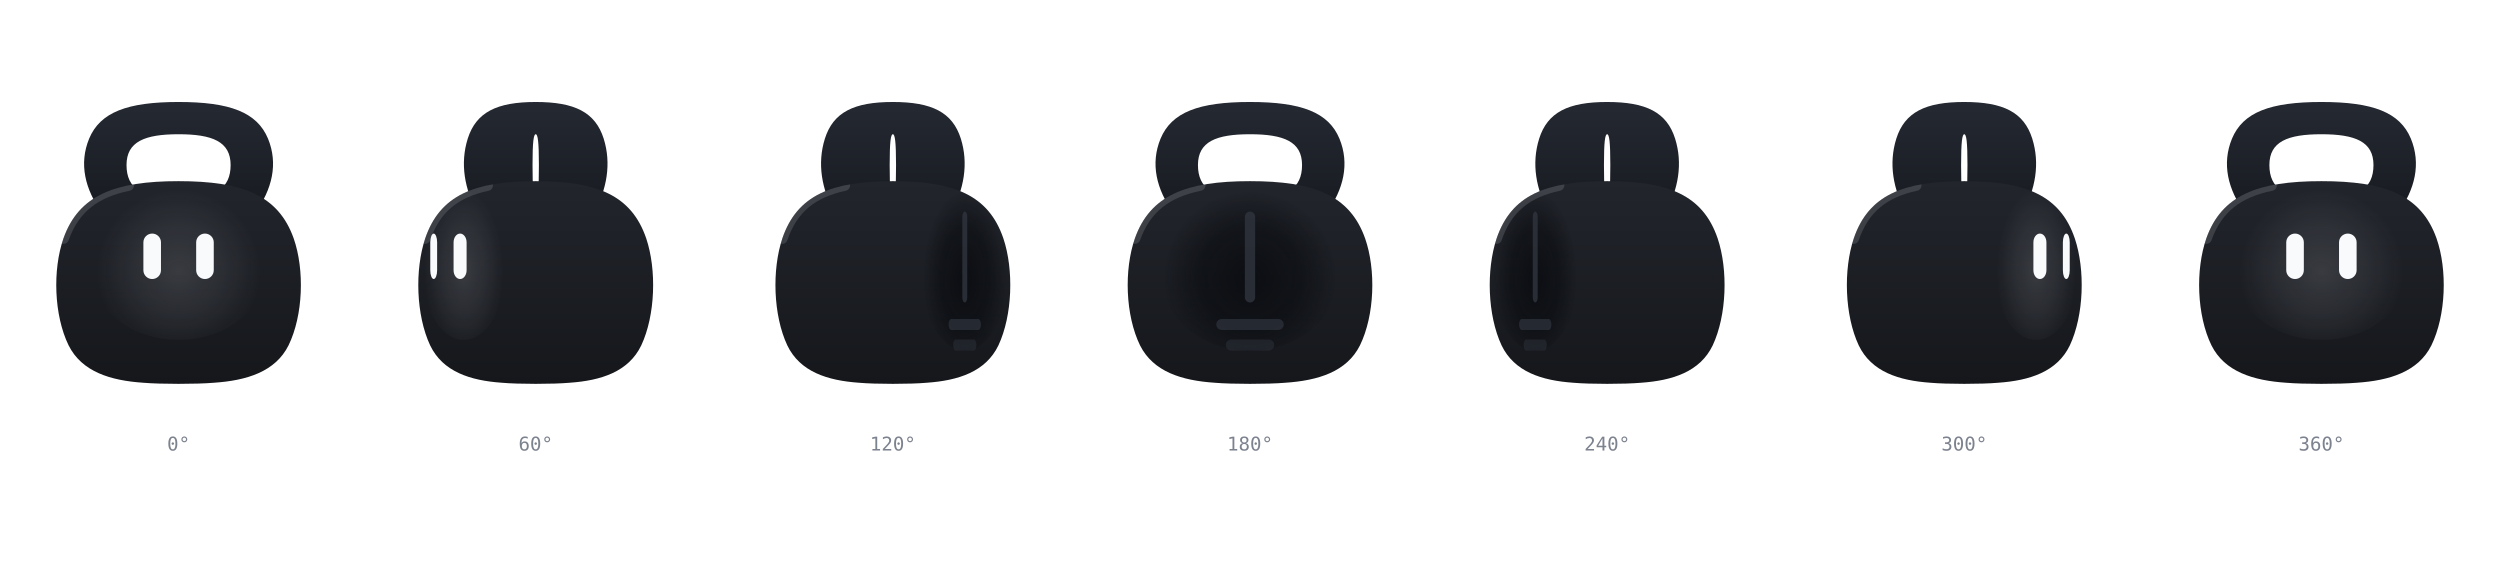
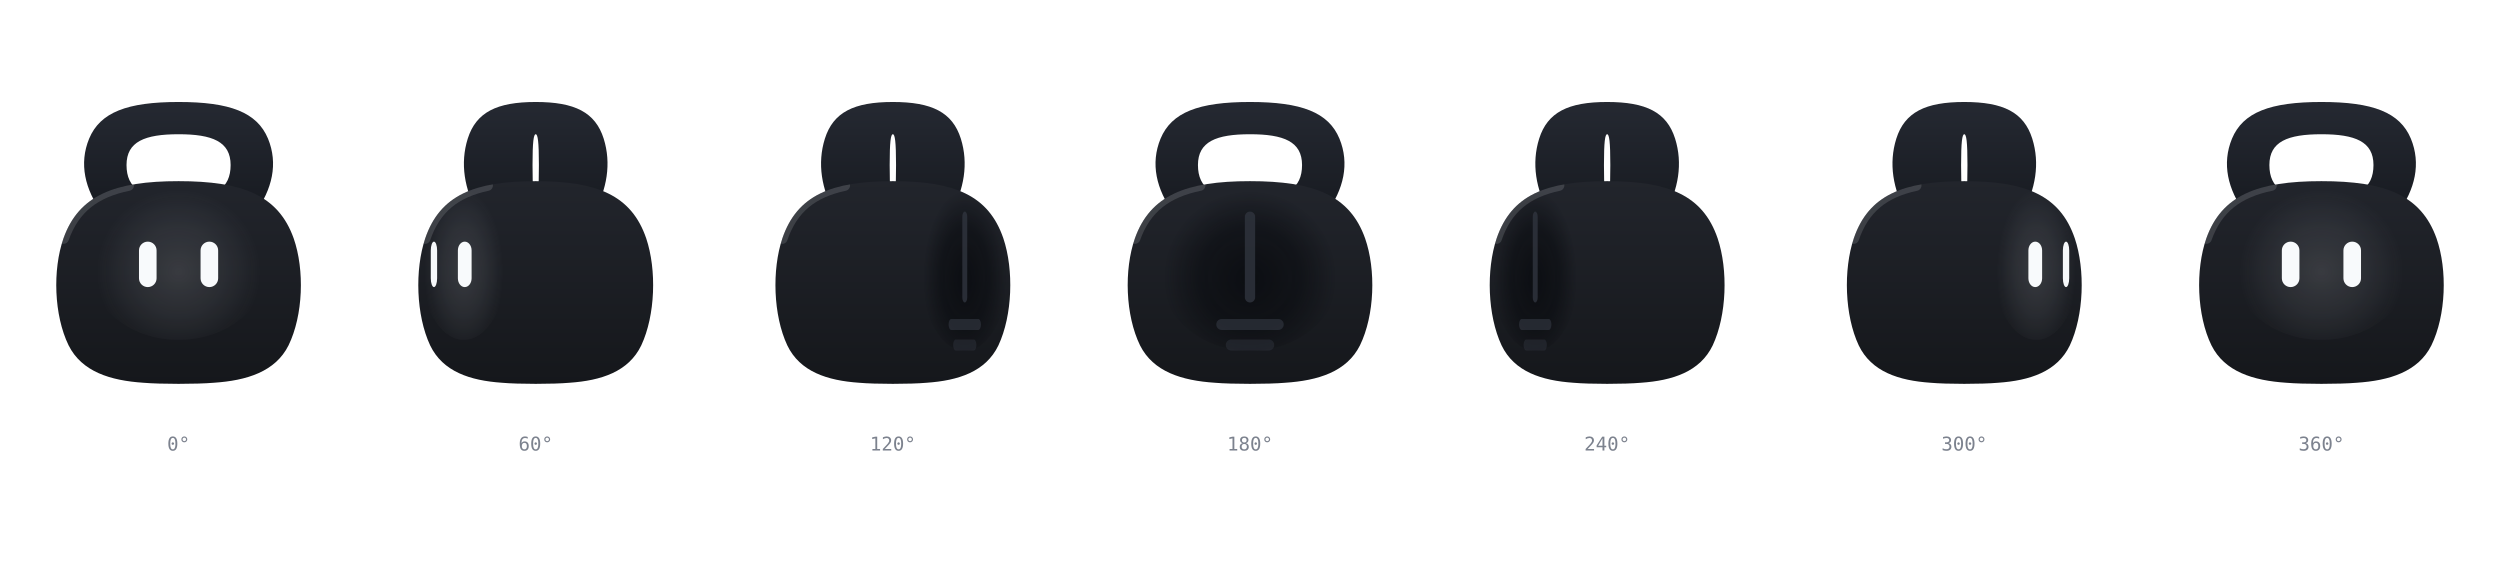
<svg xmlns="http://www.w3.org/2000/svg" width="2660" height="600" viewBox="0 0 2660 600" fill="none" role="img" aria-labelledby="turn-title">
  <defs>
    <linearGradient id="bodyFill" x1="0" y1="-140" x2="0" y2="140" gradientUnits="userSpaceOnUse">
      <stop offset="0" stop-color="#22252C" />
      <stop offset="1" stop-color="#15171B" />
    </linearGradient>
    <linearGradient id="handleFill" x1="0" y1="-78" x2="0" y2="78" gradientUnits="userSpaceOnUse">
      <stop offset="0" stop-color="#252932" />
      <stop offset="1" stop-color="#171A20" />
    </linearGradient>
    <radialGradient id="frontField" cx="0" cy="-14" r="112" gradientUnits="userSpaceOnUse">
      <stop offset="0" stop-color="#FFFFFF" stop-opacity="0.125" />
      <stop offset="0.55" stop-color="#E8ECF4" stop-opacity="0.071" />
      <stop offset="1" stop-color="#E8ECF4" stop-opacity="0" />
    </radialGradient>
    <radialGradient id="backField" cx="0" cy="-6" r="118" gradientUnits="userSpaceOnUse">
      <stop offset="0" stop-color="#05070B" stop-opacity="0.69" />
      <stop offset="0.6" stop-color="#05070B" stop-opacity="0.455" />
      <stop offset="1" stop-color="#05070B" stop-opacity="0" />
    </radialGradient>
    <radialGradient id="topShade" cx="0" cy="6" r="74" gradientUnits="userSpaceOnUse">
      <stop offset="0" stop-color="#0C0E12" stop-opacity="0.722" />
      <stop offset="0.5" stop-color="#0C0E12" stop-opacity="0.369" />
      <stop offset="1" stop-color="#0C0E12" stop-opacity="0" />
    </radialGradient>
    <clipPath id="bodyMask">
      <path d="M 0 -137.5 C 87 -137.5 136 -118.5 157 -59.5 C 172.04 -16.51 170 45.5 150 86.5 C 132 122.5 93 134.5 48 137.5 C 25 139.5 -25 139.5 -48 137.5 C -93 134.5 -132 122.5 -150 86.5 C -170 45.5 -172 -16.5 -157 -59.5 C -136 -118.5 -87 -137.5 0 -137.5 Z" />
    </clipPath>
    <clipPath id="handleMask" clip-rule="evenodd">
      <path d="M 0 -76 C 70 -76 107 -62 122 -26 C 136 8 128 43 104 76 C 34.67 76 -34.67 76 -104 76 C -128 43 -136 8 -122 -26 C -107 -62 -70 -76 0 -76 Z M 0 -32 C -46 -32 -71 -22 -71 10 C -71 42 -50 56 0 56 C 50 56 71 42 71 10 C 71 -22 46 -32 0 -32 Z" clip-rule="evenodd" />
    </clipPath>
  </defs>
  <g id="facing-0" transform="translate(190 300) scale(0.78)">
    <clipPath id="cellMask-0">
      <path transform="scale(1 1)" d="M 0 -137.5 C 87 -137.5 136 -118.5 157 -59.5 C 172.04 -16.51 170 45.5 150 86.5 C 132 122.5 93 134.5 48 137.5 C 25 139.5 -25 139.5 -48 137.5 C -93 134.5 -132 122.5 -150 86.5 C -170 45.5 -172 -16.5 -157 -59.5 C -136 -118.5 -87 -137.5 0 -137.5 Z" />
    </clipPath>
    <g transform="translate(0 -169.5) scale(1 1)">
      <path fill-rule="evenodd" clip-rule="evenodd" d="M 0 -76 C 70 -76 107 -62 122 -26 C 136 8 128 43 104 76 C 34.67 76 -34.67 76 -104 76 C -128 43 -136 8 -122 -26 C -107 -62 -70 -76 0 -76 Z M 0 -32 C -46 -32 -71 -22 -71 10 C -71 42 -50 56 0 56 C 50 56 71 42 71 10 C 71 -22 46 -32 0 -32 Z" fill="url(#handleFill)" />
    </g>
    <g transform="scale(1 1)">
      <path d="M 0 -137.5 C 87 -137.5 136 -118.5 157 -59.5 C 172.04 -16.51 170 45.5 150 86.5 C 132 122.5 93 134.5 48 137.5 C 25 139.5 -25 139.5 -48 137.5 C -93 134.5 -132 122.5 -150 86.5 C -170 45.5 -172 -16.5 -157 -59.5 C -136 -118.5 -87 -137.5 0 -137.5 Z" fill="url(#bodyFill)" />
      <g id="depth" clip-path="url(#bodyMask)">
        <ellipse id="top-shade" cx="0" cy="-168" rx="160" ry="75" fill="url(#topShade)" />
        <g id="turn-front" transform="translate(0 0) scale(1 1)" opacity="1">
          <ellipse cx="0" cy="-28" rx="125" ry="107" fill="url(#frontField)" />
        </g>
        <g id="turn-back" transform="translate(0 0) scale(1 1)" opacity="0">
          <ellipse cx="0" cy="-18" rx="125" ry="112" fill="url(#backField)" />
          <rect x="-7" y="-96" width="14" height="124" rx="7" fill="#2E323C" opacity="0.85" />
          <rect x="-46" y="50.5" width="92" height="15" rx="7.5" fill="#2E323C" opacity="0.72" />
          <rect x="-33" y="78.5" width="66" height="15" rx="7.5" fill="#2E323C" opacity="0.5" />
        </g>
        <path id="rim-light" d="M -157 -59.5 C -142.3 -100.8 -113.88 -122.5 -68.31 -131.8" fill="none" stroke="#9C9EA5" stroke-width="15" stroke-linecap="round" stroke-linejoin="round" opacity="0.24" />
      </g>
    </g>
    <g clip-path="url(#cellMask-0)">
-       <g transform="translate(0 -35)">
-         <g transform="translate(-36 0) scale(1 1)" opacity="1">
-           <rect x="-12" y="-31" width="24" height="62" rx="12" fill="#F8FAFC" />
-         </g>
-         <g transform="translate(36 0) scale(1 1)" opacity="1">
+       <g transform="translate(0 -24)">
+         <g transform="translate(-42 0) scale(1 1)" opacity="1">
+           <rect x="-12" y="-31" width="24" height="62" rx="12" fill="#F8FAFC" />
+         </g>
+         <g transform="translate(42 0) scale(1 1)" opacity="1">
          <rect x="-12" y="-31" width="24" height="62" rx="12" fill="#F8FAFC" />
        </g>
      </g>
    </g>
    <text x="0" y="230" text-anchor="middle" font-family="ui-monospace, monospace" font-size="26" fill="#7C828E">0°</text>
  </g>
  <g id="facing-60" transform="translate(570 300) scale(0.78)">
    <clipPath id="cellMask-60">
      <path transform="scale(0.96 1)" d="M 0 -137.5 C 87 -137.5 136 -118.5 157 -59.5 C 172.04 -16.51 170 45.5 150 86.5 C 132 122.5 93 134.5 48 137.5 C 25 139.5 -25 139.5 -48 137.5 C -93 134.5 -132 122.5 -150 86.5 C -170 45.5 -172 -16.5 -157 -59.5 C -136 -118.5 -87 -137.5 0 -137.5 Z" />
    </clipPath>
    <g transform="translate(0 -169.5) scale(0.76 1)">
      <path fill-rule="evenodd" clip-rule="evenodd" d="M 0 -76 C 70 -76 107 -62 122 -26 C 136 8 128 43 104 76 C 34.67 76 -34.67 76 -104 76 C -128 43 -136 8 -122 -26 C -107 -62 -70 -76 0 -76 Z M 0 -32 C -3.71 -32 -5.72 -22 -5.72 10 C -5.72 42 -4.03 56 0 56 C 4.03 56 5.72 42 5.72 10 C 5.72 -22 3.71 -32 0 -32 Z" fill="url(#handleFill)" />
    </g>
    <g transform="scale(0.96 1)">
      <path d="M 0 -137.5 C 87 -137.5 136 -118.5 157 -59.5 C 172.04 -16.51 170 45.5 150 86.5 C 132 122.5 93 134.5 48 137.5 C 25 139.5 -25 139.5 -48 137.5 C -93 134.5 -132 122.5 -150 86.5 C -170 45.5 -172 -16.5 -157 -59.5 C -136 -118.5 -87 -137.5 0 -137.5 Z" fill="url(#bodyFill)" />
      <g id="depth" clip-path="url(#bodyMask)">
        <ellipse id="top-shade" cx="0" cy="-168" rx="160" ry="75" fill="url(#topShade)" />
        <g id="turn-front" transform="translate(-102.19 0) scale(0.5 1)" opacity="1">
          <ellipse cx="0" cy="-28" rx="125" ry="107" fill="url(#frontField)" />
        </g>
        <g id="turn-back" transform="translate(102.19 0) scale(0.5 1)" opacity="0">
          <ellipse cx="0" cy="-18" rx="125" ry="112" fill="url(#backField)" />
          <rect x="-7" y="-96" width="14" height="124" rx="7" fill="#2E323C" opacity="0.85" />
          <rect x="-46" y="50.5" width="92" height="15" rx="7.5" fill="#2E323C" opacity="0.72" />
          <rect x="-33" y="78.5" width="66" height="15" rx="7.5" fill="#2E323C" opacity="0.5" />
        </g>
        <path id="rim-light" d="M -157 -59.5 C -142.3 -100.8 -113.88 -122.5 -68.31 -131.8" fill="none" stroke="#9C9EA5" stroke-width="15" stroke-linecap="round" stroke-linejoin="round" opacity="0.24" />
      </g>
    </g>
    <g clip-path="url(#cellMask-60)">
-       <g transform="translate(0 -35)">
-         <g transform="translate(-139.16 0) scale(0.39 1)" opacity="1">
-           <rect x="-12" y="-31" width="24" height="62" rx="12" fill="#F8FAFC" />
-         </g>
-         <g transform="translate(-103.16 0) scale(0.74 1)" opacity="1">
+       <g transform="translate(0 -24)">
+         <g transform="translate(-138.81 0) scale(0.36 1)" opacity="0.99">
+           <rect x="-12" y="-31" width="24" height="62" rx="12" fill="#F8FAFC" />
+         </g>
+         <g transform="translate(-96.81 0) scale(0.78 1)" opacity="1">
          <rect x="-12" y="-31" width="24" height="62" rx="12" fill="#F8FAFC" />
        </g>
      </g>
    </g>
    <text x="0" y="230" text-anchor="middle" font-family="ui-monospace, monospace" font-size="26" fill="#7C828E">60°</text>
  </g>
  <g id="facing-120" transform="translate(950 300) scale(0.78)">
    <clipPath id="cellMask-120">
      <path transform="scale(0.96 1)" d="M 0 -137.5 C 87 -137.5 136 -118.5 157 -59.5 C 172.04 -16.51 170 45.5 150 86.5 C 132 122.5 93 134.5 48 137.5 C 25 139.5 -25 139.5 -48 137.5 C -93 134.5 -132 122.5 -150 86.5 C -170 45.5 -172 -16.5 -157 -59.5 C -136 -118.5 -87 -137.5 0 -137.5 Z" />
    </clipPath>
    <g transform="translate(0 -169.5) scale(0.76 1)">
      <path fill-rule="evenodd" clip-rule="evenodd" d="M 0 -76 C 70 -76 107 -62 122 -26 C 136 8 128 43 104 76 C 34.67 76 -34.67 76 -104 76 C -128 43 -136 8 -122 -26 C -107 -62 -70 -76 0 -76 Z M 0 -32 C -3.71 -32 -5.72 -22 -5.72 10 C -5.72 42 -4.03 56 0 56 C 4.03 56 5.72 42 5.72 10 C 5.72 -22 3.71 -32 0 -32 Z" fill="url(#handleFill)" />
    </g>
    <g transform="scale(0.96 1)">
      <path d="M 0 -137.5 C 87 -137.5 136 -118.5 157 -59.5 C 172.04 -16.51 170 45.5 150 86.5 C 132 122.5 93 134.5 48 137.5 C 25 139.5 -25 139.5 -48 137.5 C -93 134.5 -132 122.5 -150 86.5 C -170 45.5 -172 -16.5 -157 -59.5 C -136 -118.5 -87 -137.5 0 -137.5 Z" fill="url(#bodyFill)" />
      <g id="depth" clip-path="url(#bodyMask)">
        <ellipse id="top-shade" cx="0" cy="-168" rx="160" ry="75" fill="url(#topShade)" />
        <g id="turn-front" transform="translate(-102.19 0) scale(0.5 1)" opacity="0">
          <ellipse cx="0" cy="-28" rx="125" ry="107" fill="url(#frontField)" />
        </g>
        <g id="turn-back" transform="translate(102.19 0) scale(0.5 1)" opacity="1">
          <ellipse cx="0" cy="-18" rx="125" ry="112" fill="url(#backField)" />
          <rect x="-7" y="-96" width="14" height="124" rx="7" fill="#2E323C" opacity="0.85" />
          <rect x="-46" y="50.5" width="92" height="15" rx="7.5" fill="#2E323C" opacity="0.72" />
          <rect x="-33" y="78.5" width="66" height="15" rx="7.5" fill="#2E323C" opacity="0.5" />
        </g>
        <path id="rim-light" d="M -157 -59.5 C -142.3 -100.8 -113.88 -122.5 -68.31 -131.8" fill="none" stroke="#9C9EA5" stroke-width="15" stroke-linecap="round" stroke-linejoin="round" opacity="0.24" />
      </g>
    </g>
    <g clip-path="url(#cellMask-120)">
-       <g transform="translate(0 -35)">
+       <g transform="translate(0 -24)">


      </g>
    </g>
    <text x="0" y="230" text-anchor="middle" font-family="ui-monospace, monospace" font-size="26" fill="#7C828E">120°</text>
  </g>
  <g id="facing-180" transform="translate(1330 300) scale(0.78)">
    <clipPath id="cellMask-180">
      <path transform="scale(1 1)" d="M 0 -137.5 C 87 -137.5 136 -118.5 157 -59.5 C 172.04 -16.51 170 45.5 150 86.5 C 132 122.5 93 134.5 48 137.5 C 25 139.5 -25 139.5 -48 137.5 C -93 134.5 -132 122.5 -150 86.5 C -170 45.5 -172 -16.5 -157 -59.5 C -136 -118.5 -87 -137.5 0 -137.5 Z" />
    </clipPath>
    <g transform="translate(0 -169.5) scale(1 1)">
      <path fill-rule="evenodd" clip-rule="evenodd" d="M 0 -76 C 70 -76 107 -62 122 -26 C 136 8 128 43 104 76 C 34.67 76 -34.67 76 -104 76 C -128 43 -136 8 -122 -26 C -107 -62 -70 -76 0 -76 Z M 0 -32 C -46 -32 -71 -22 -71 10 C -71 42 -50 56 0 56 C 50 56 71 42 71 10 C 71 -22 46 -32 0 -32 Z" fill="url(#handleFill)" />
    </g>
    <g transform="scale(1 1)">
      <path d="M 0 -137.5 C 87 -137.5 136 -118.5 157 -59.5 C 172.04 -16.51 170 45.5 150 86.5 C 132 122.5 93 134.5 48 137.5 C 25 139.5 -25 139.5 -48 137.5 C -93 134.5 -132 122.5 -150 86.5 C -170 45.5 -172 -16.5 -157 -59.5 C -136 -118.5 -87 -137.5 0 -137.5 Z" fill="url(#bodyFill)" />
      <g id="depth" clip-path="url(#bodyMask)">
        <ellipse id="top-shade" cx="0" cy="-168" rx="160" ry="75" fill="url(#topShade)" />
        <g id="turn-front" transform="translate(0 0) scale(1 1)" opacity="0">
          <ellipse cx="0" cy="-28" rx="125" ry="107" fill="url(#frontField)" />
        </g>
        <g id="turn-back" transform="translate(0 0) scale(1 1)" opacity="1">
          <ellipse cx="0" cy="-18" rx="125" ry="112" fill="url(#backField)" />
          <rect x="-7" y="-96" width="14" height="124" rx="7" fill="#2E323C" opacity="0.85" />
          <rect x="-46" y="50.5" width="92" height="15" rx="7.5" fill="#2E323C" opacity="0.72" />
          <rect x="-33" y="78.5" width="66" height="15" rx="7.5" fill="#2E323C" opacity="0.5" />
        </g>
        <path id="rim-light" d="M -157 -59.5 C -142.3 -100.8 -113.88 -122.5 -68.31 -131.8" fill="none" stroke="#9C9EA5" stroke-width="15" stroke-linecap="round" stroke-linejoin="round" opacity="0.24" />
      </g>
    </g>
    <g clip-path="url(#cellMask-180)">
-       <g transform="translate(0 -35)">
+       <g transform="translate(0 -24)">


      </g>
    </g>
    <text x="0" y="230" text-anchor="middle" font-family="ui-monospace, monospace" font-size="26" fill="#7C828E">180°</text>
  </g>
  <g id="facing-240" transform="translate(1710 300) scale(0.78)">
    <clipPath id="cellMask-240">
      <path transform="scale(0.96 1)" d="M 0 -137.5 C 87 -137.5 136 -118.5 157 -59.5 C 172.04 -16.51 170 45.5 150 86.5 C 132 122.5 93 134.5 48 137.5 C 25 139.5 -25 139.5 -48 137.5 C -93 134.5 -132 122.5 -150 86.5 C -170 45.5 -172 -16.5 -157 -59.5 C -136 -118.5 -87 -137.5 0 -137.5 Z" />
    </clipPath>
    <g transform="translate(0 -169.5) scale(0.76 1)">
      <path fill-rule="evenodd" clip-rule="evenodd" d="M 0 -76 C 70 -76 107 -62 122 -26 C 136 8 128 43 104 76 C 34.67 76 -34.67 76 -104 76 C -128 43 -136 8 -122 -26 C -107 -62 -70 -76 0 -76 Z M 0 -32 C -3.71 -32 -5.72 -22 -5.72 10 C -5.72 42 -4.03 56 0 56 C 4.03 56 5.72 42 5.72 10 C 5.72 -22 3.71 -32 0 -32 Z" fill="url(#handleFill)" />
    </g>
    <g transform="scale(0.96 1)">
      <path d="M 0 -137.5 C 87 -137.5 136 -118.5 157 -59.5 C 172.04 -16.51 170 45.5 150 86.5 C 132 122.5 93 134.5 48 137.5 C 25 139.5 -25 139.5 -48 137.5 C -93 134.5 -132 122.5 -150 86.5 C -170 45.5 -172 -16.5 -157 -59.5 C -136 -118.5 -87 -137.5 0 -137.5 Z" fill="url(#bodyFill)" />
      <g id="depth" clip-path="url(#bodyMask)">
        <ellipse id="top-shade" cx="0" cy="-168" rx="160" ry="75" fill="url(#topShade)" />
        <g id="turn-front" transform="translate(102.19 0) scale(0.5 1)" opacity="0">
          <ellipse cx="0" cy="-28" rx="125" ry="107" fill="url(#frontField)" />
        </g>
        <g id="turn-back" transform="translate(-102.19 0) scale(0.5 1)" opacity="1">
          <ellipse cx="0" cy="-18" rx="125" ry="112" fill="url(#backField)" />
          <rect x="-7" y="-96" width="14" height="124" rx="7" fill="#2E323C" opacity="0.85" />
          <rect x="-46" y="50.5" width="92" height="15" rx="7.5" fill="#2E323C" opacity="0.72" />
          <rect x="-33" y="78.5" width="66" height="15" rx="7.5" fill="#2E323C" opacity="0.5" />
        </g>
        <path id="rim-light" d="M -157 -59.5 C -142.3 -100.8 -113.88 -122.5 -68.31 -131.8" fill="none" stroke="#9C9EA5" stroke-width="15" stroke-linecap="round" stroke-linejoin="round" opacity="0.24" />
      </g>
    </g>
    <g clip-path="url(#cellMask-240)">
-       <g transform="translate(0 -35)">
+       <g transform="translate(0 -24)">


      </g>
    </g>
    <text x="0" y="230" text-anchor="middle" font-family="ui-monospace, monospace" font-size="26" fill="#7C828E">240°</text>
  </g>
  <g id="facing-300" transform="translate(2090 300) scale(0.78)">
    <clipPath id="cellMask-300">
      <path transform="scale(0.96 1)" d="M 0 -137.5 C 87 -137.5 136 -118.5 157 -59.5 C 172.04 -16.51 170 45.5 150 86.5 C 132 122.5 93 134.5 48 137.5 C 25 139.5 -25 139.5 -48 137.5 C -93 134.5 -132 122.5 -150 86.5 C -170 45.5 -172 -16.5 -157 -59.5 C -136 -118.5 -87 -137.5 0 -137.5 Z" />
    </clipPath>
    <g transform="translate(0 -169.5) scale(0.76 1)">
      <path fill-rule="evenodd" clip-rule="evenodd" d="M 0 -76 C 70 -76 107 -62 122 -26 C 136 8 128 43 104 76 C 34.67 76 -34.67 76 -104 76 C -128 43 -136 8 -122 -26 C -107 -62 -70 -76 0 -76 Z M 0 -32 C -3.71 -32 -5.72 -22 -5.72 10 C -5.72 42 -4.03 56 0 56 C 4.03 56 5.72 42 5.72 10 C 5.72 -22 3.71 -32 0 -32 Z" fill="url(#handleFill)" />
    </g>
    <g transform="scale(0.96 1)">
      <path d="M 0 -137.5 C 87 -137.5 136 -118.5 157 -59.5 C 172.04 -16.51 170 45.5 150 86.5 C 132 122.5 93 134.5 48 137.5 C 25 139.5 -25 139.5 -48 137.5 C -93 134.5 -132 122.5 -150 86.5 C -170 45.5 -172 -16.5 -157 -59.5 C -136 -118.5 -87 -137.5 0 -137.5 Z" fill="url(#bodyFill)" />
      <g id="depth" clip-path="url(#bodyMask)">
        <ellipse id="top-shade" cx="0" cy="-168" rx="160" ry="75" fill="url(#topShade)" />
        <g id="turn-front" transform="translate(102.19 0) scale(0.5 1)" opacity="1">
          <ellipse cx="0" cy="-28" rx="125" ry="107" fill="url(#frontField)" />
        </g>
        <g id="turn-back" transform="translate(-102.19 0) scale(0.5 1)" opacity="0">
          <ellipse cx="0" cy="-18" rx="125" ry="112" fill="url(#backField)" />
          <rect x="-7" y="-96" width="14" height="124" rx="7" fill="#2E323C" opacity="0.85" />
          <rect x="-46" y="50.5" width="92" height="15" rx="7.5" fill="#2E323C" opacity="0.72" />
          <rect x="-33" y="78.5" width="66" height="15" rx="7.5" fill="#2E323C" opacity="0.5" />
        </g>
        <path id="rim-light" d="M -157 -59.5 C -142.3 -100.8 -113.88 -122.5 -68.31 -131.8" fill="none" stroke="#9C9EA5" stroke-width="15" stroke-linecap="round" stroke-linejoin="round" opacity="0.24" />
      </g>
    </g>
    <g clip-path="url(#cellMask-300)">
-       <g transform="translate(0 -35)">
-         <g transform="translate(103.16 0) scale(0.74 1)" opacity="1">
-           <rect x="-12" y="-31" width="24" height="62" rx="12" fill="#F8FAFC" />
-         </g>
-         <g transform="translate(139.16 0) scale(0.39 1)" opacity="1">
+       <g transform="translate(0 -24)">
+         <g transform="translate(96.81 0) scale(0.78 1)" opacity="1">
+           <rect x="-12" y="-31" width="24" height="62" rx="12" fill="#F8FAFC" />
+         </g>
+         <g transform="translate(138.81 0) scale(0.36 1)" opacity="0.99">
          <rect x="-12" y="-31" width="24" height="62" rx="12" fill="#F8FAFC" />
        </g>
      </g>
    </g>
    <text x="0" y="230" text-anchor="middle" font-family="ui-monospace, monospace" font-size="26" fill="#7C828E">300°</text>
  </g>
  <g id="facing-360" transform="translate(2470 300) scale(0.78)">
    <clipPath id="cellMask-360">
      <path transform="scale(1 1)" d="M 0 -137.5 C 87 -137.5 136 -118.5 157 -59.5 C 172.04 -16.51 170 45.5 150 86.5 C 132 122.5 93 134.5 48 137.5 C 25 139.5 -25 139.5 -48 137.5 C -93 134.5 -132 122.5 -150 86.5 C -170 45.5 -172 -16.5 -157 -59.5 C -136 -118.5 -87 -137.5 0 -137.5 Z" />
    </clipPath>
    <g transform="translate(0 -169.5) scale(1 1)">
      <path fill-rule="evenodd" clip-rule="evenodd" d="M 0 -76 C 70 -76 107 -62 122 -26 C 136 8 128 43 104 76 C 34.67 76 -34.67 76 -104 76 C -128 43 -136 8 -122 -26 C -107 -62 -70 -76 0 -76 Z M 0 -32 C -46 -32 -71 -22 -71 10 C -71 42 -50 56 0 56 C 50 56 71 42 71 10 C 71 -22 46 -32 0 -32 Z" fill="url(#handleFill)" />
    </g>
    <g transform="scale(1 1)">
      <path d="M 0 -137.5 C 87 -137.5 136 -118.5 157 -59.5 C 172.04 -16.51 170 45.5 150 86.5 C 132 122.5 93 134.5 48 137.5 C 25 139.5 -25 139.5 -48 137.5 C -93 134.5 -132 122.5 -150 86.5 C -170 45.5 -172 -16.5 -157 -59.5 C -136 -118.5 -87 -137.5 0 -137.5 Z" fill="url(#bodyFill)" />
      <g id="depth" clip-path="url(#bodyMask)">
        <ellipse id="top-shade" cx="0" cy="-168" rx="160" ry="75" fill="url(#topShade)" />
        <g id="turn-front" transform="translate(0 0) scale(1 1)" opacity="1">
          <ellipse cx="0" cy="-28" rx="125" ry="107" fill="url(#frontField)" />
        </g>
        <g id="turn-back" transform="translate(0 0) scale(1 1)" opacity="0">
          <ellipse cx="0" cy="-18" rx="125" ry="112" fill="url(#backField)" />
          <rect x="-7" y="-96" width="14" height="124" rx="7" fill="#2E323C" opacity="0.85" />
          <rect x="-46" y="50.5" width="92" height="15" rx="7.5" fill="#2E323C" opacity="0.72" />
          <rect x="-33" y="78.5" width="66" height="15" rx="7.5" fill="#2E323C" opacity="0.5" />
        </g>
        <path id="rim-light" d="M -157 -59.5 C -142.3 -100.8 -113.88 -122.5 -68.31 -131.8" fill="none" stroke="#9C9EA5" stroke-width="15" stroke-linecap="round" stroke-linejoin="round" opacity="0.24" />
      </g>
    </g>
    <g clip-path="url(#cellMask-360)">
-       <g transform="translate(0 -35)">
-         <g transform="translate(-36 0) scale(1 1)" opacity="1">
-           <rect x="-12" y="-31" width="24" height="62" rx="12" fill="#F8FAFC" />
-         </g>
-         <g transform="translate(36 0) scale(1 1)" opacity="1">
+       <g transform="translate(0 -24)">
+         <g transform="translate(-42 0) scale(1 1)" opacity="1">
+           <rect x="-12" y="-31" width="24" height="62" rx="12" fill="#F8FAFC" />
+         </g>
+         <g transform="translate(42 0) scale(1 1)" opacity="1">
          <rect x="-12" y="-31" width="24" height="62" rx="12" fill="#F8FAFC" />
        </g>
      </g>
    </g>
    <text x="0" y="230" text-anchor="middle" font-family="ui-monospace, monospace" font-size="26" fill="#7C828E">360°</text>
  </g>
</svg>
